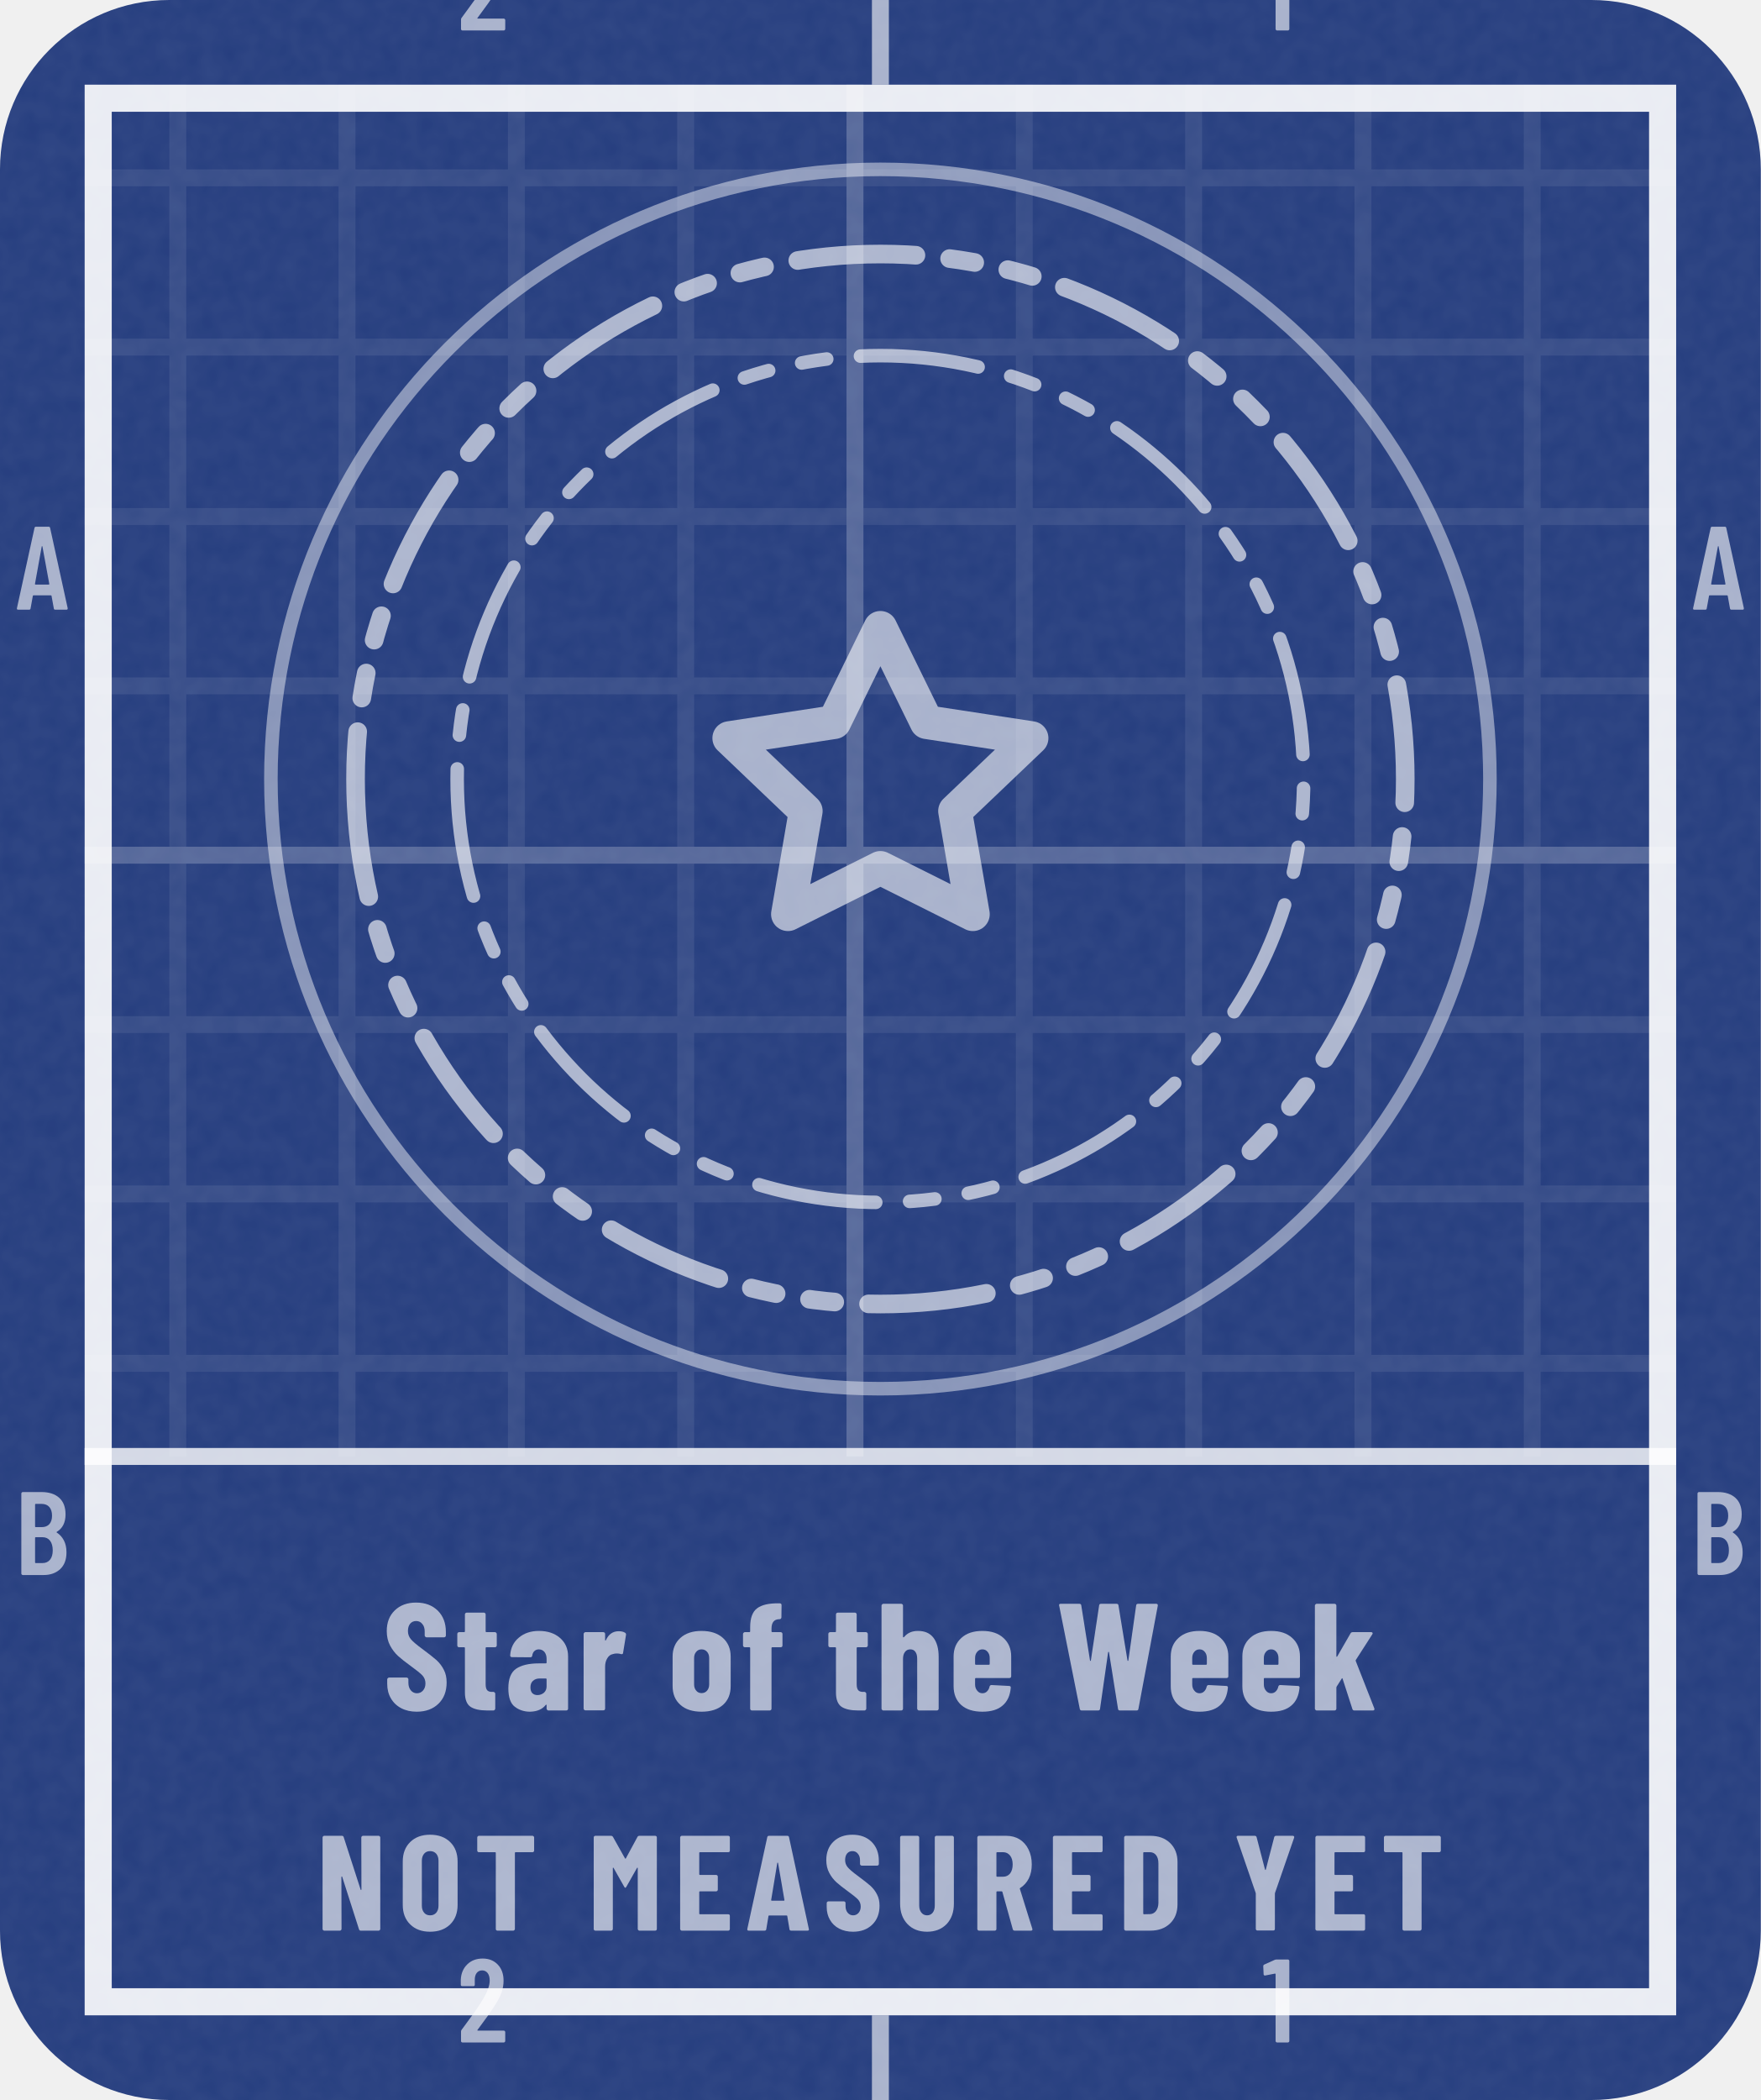
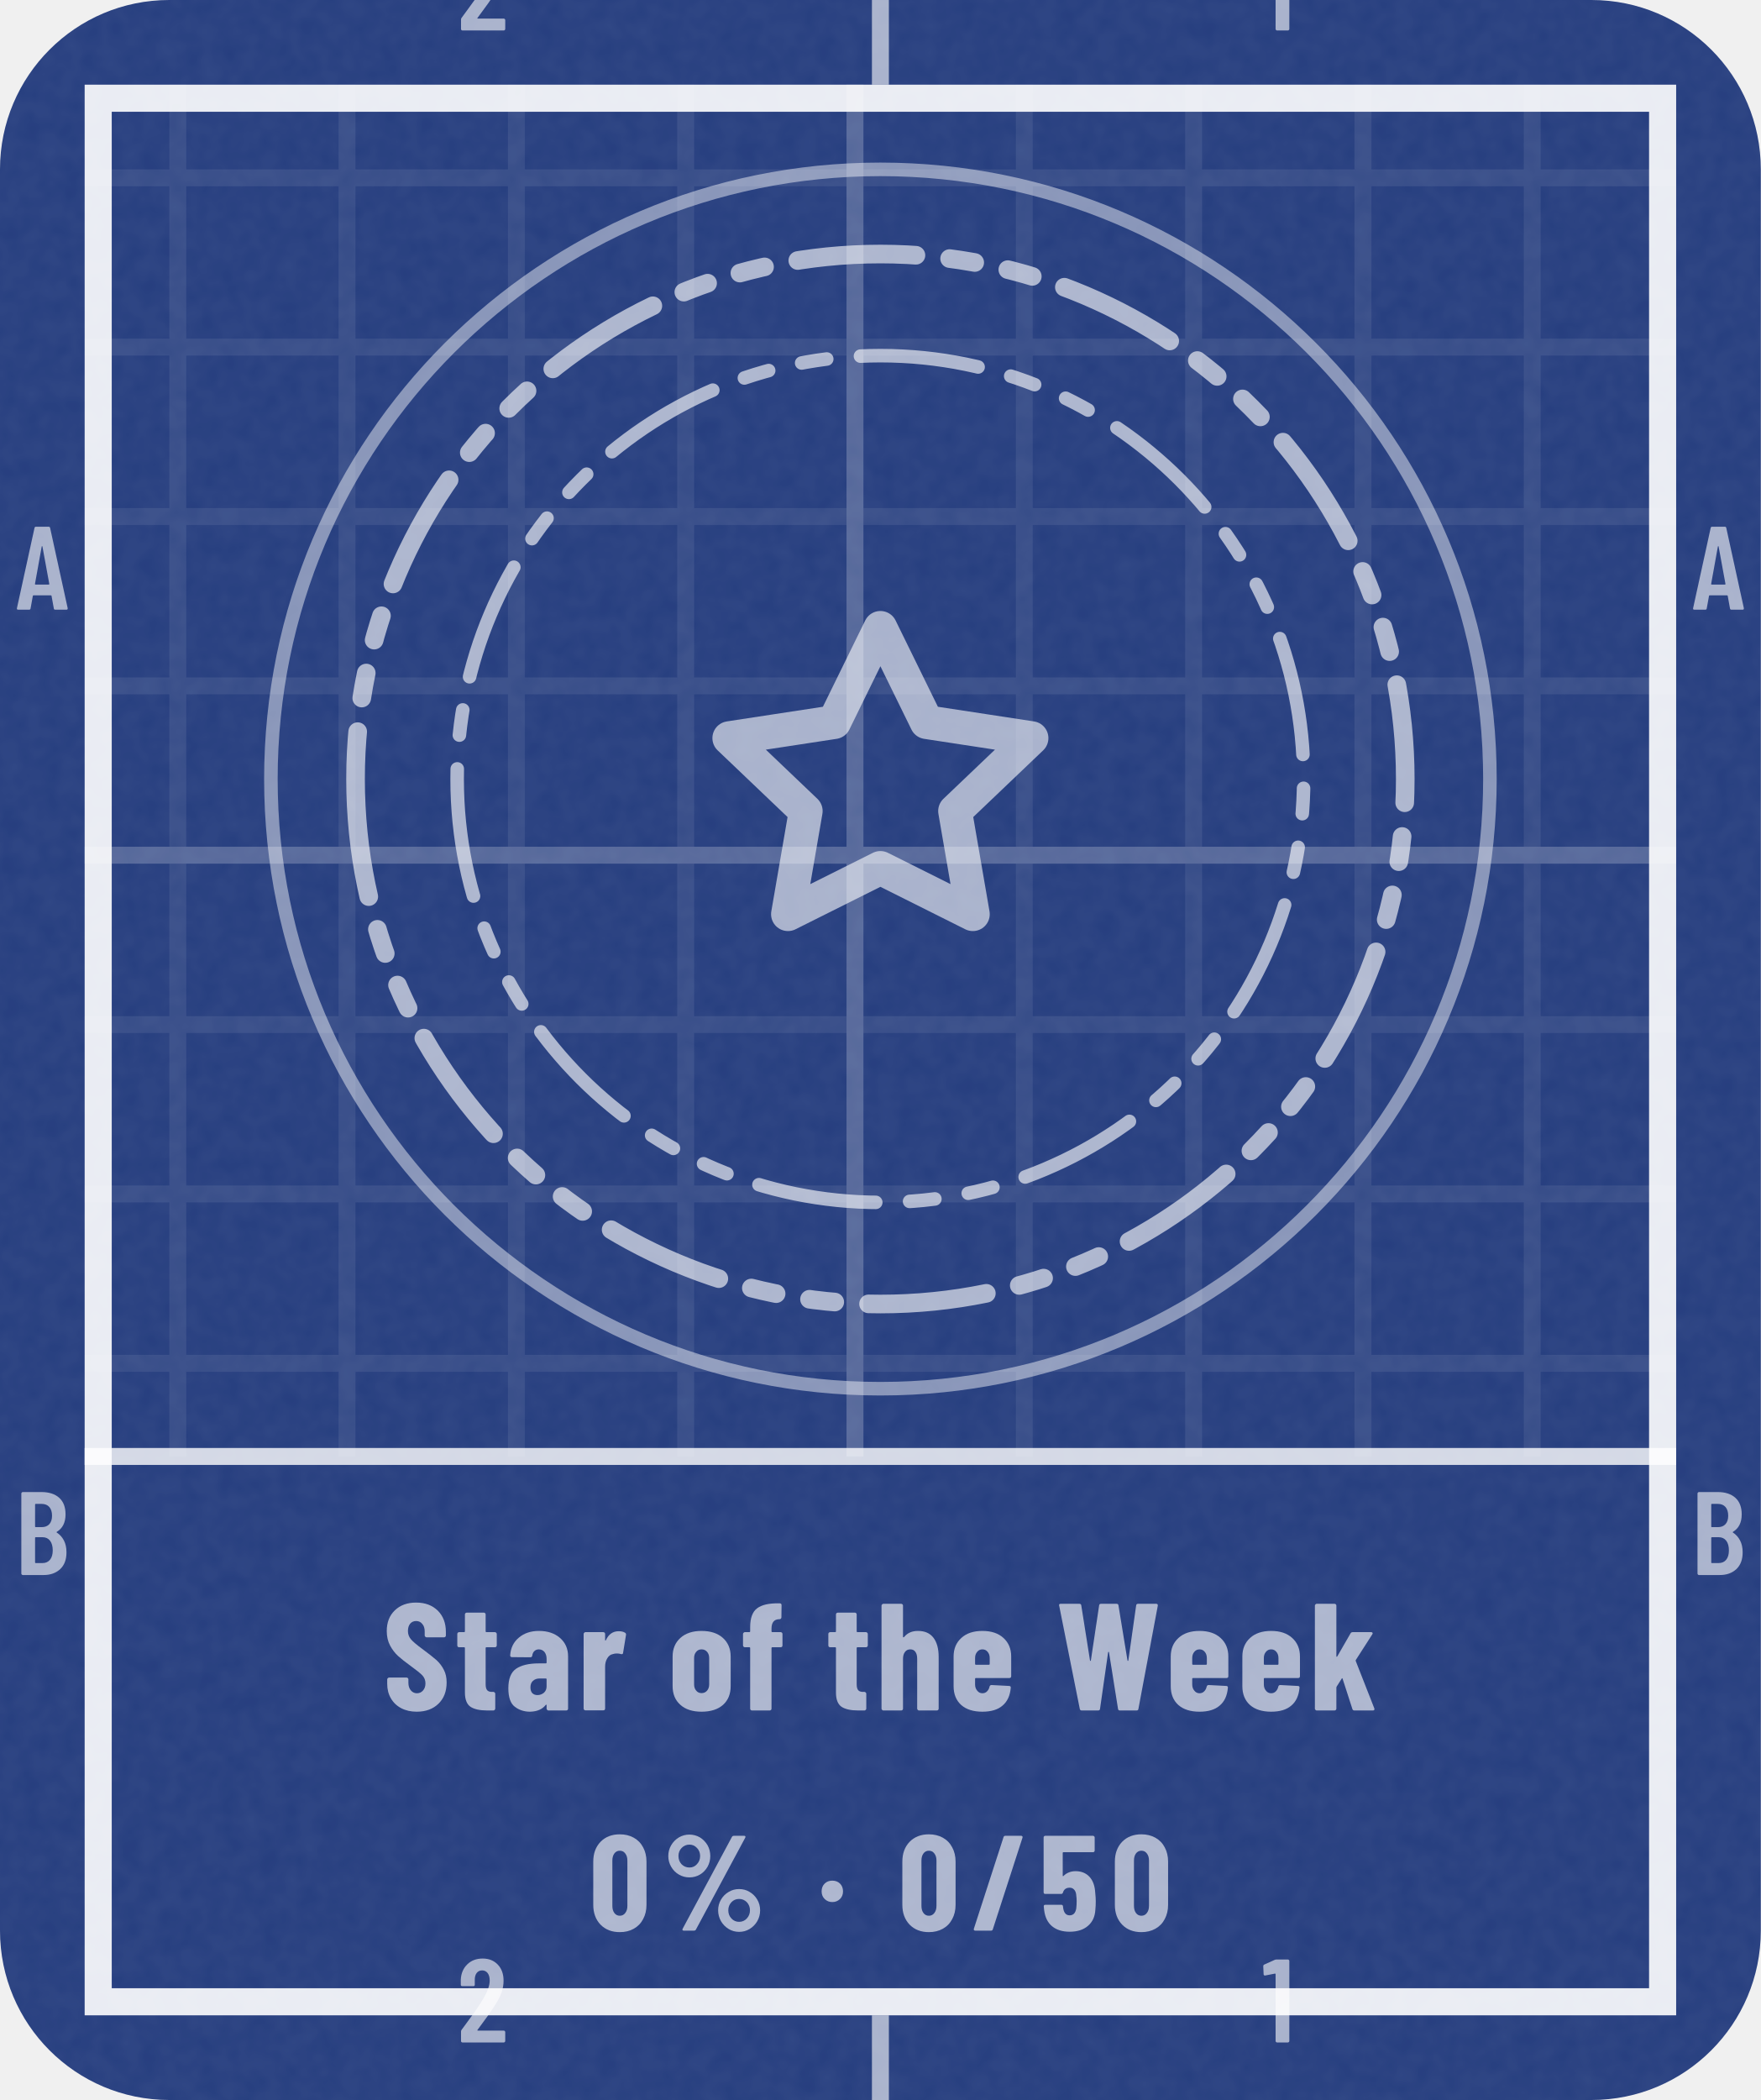
- <svg xmlns="http://www.w3.org/2000/svg" width="104" height="124" viewBox="0 0 104 124" role="img" aria-label="Star of the Week: not measured yet">
+ <svg xmlns="http://www.w3.org/2000/svg" width="104" height="124" viewBox="0 0 104 124" role="img" aria-label="Star of the Week: 0% (0 of 50)">
  <style>@keyframes pl{from{stroke-dashoffset:1}}.pl{stroke-dasharray:1;animation:pl 1.6s cubic-bezier(.3,0,.2,1) .15s both}@media (prefers-reduced-motion:reduce){.pl,.sp{animation:none}.sh,.bu{display:none}}</style>
  <defs>
    <clipPath id="kc1">
      <rect x="0" y="0" width="104" height="124" rx="10" />
    </clipPath>
    <filter id="kn2" x="0" y="0" width="100%" height="100%">
      <feTurbulence type="fractalNoise" baseFrequency=".85" numOctaves="2" stitchTiles="stitch" />
      <feColorMatrix values="0 0 0 0 1 0 0 0 0 1 0 0 0 0 1 0 0 0 0.06 0" />
    </filter>
    <pattern id="kp3" width="10" height="10" patternUnits="userSpaceOnUse">
      <path d="M10 .5H.5V10" fill="none" stroke="#FFFFFF" stroke-opacity="0.075" />
    </pattern>
    <pattern id="kp4" width="50" height="50" patternUnits="userSpaceOnUse">
      <path d="M50 .5H.5V50" fill="none" stroke="#FFFFFF" stroke-opacity="0.16" />
    </pattern>
    <clipPath id="kc5">
      <path clip-rule="evenodd" d="M5 5h94v114h-94zM5 86h94v33h-94z" />
    </clipPath>
    <path id="m49" d="M122 700H218Q223 700 226 696Q230 693 230 688V12Q230 7 226 4Q223 0 218 0H126Q121 0 118 4Q114 7 114 12V576Q114 578 112 580Q111 582 109 581L27 565H24Q13 565 13 576L10 643Q10 653 18 657L107 697Q114 700 122 700Z" />
    <path id="m50" d="M173 100H392Q397 100 400 96Q404 93 404 88V12Q404 7 400 4Q397 0 392 0H43Q38 0 34 4Q31 7 31 12V92Q31 101 36 107L75 160Q114 212 152 266Q189 320 215 363Q273 459 273 522Q273 562 256 585Q238 608 209 608Q180 608 163 586Q146 563 147 526V487Q147 482 144 478Q140 475 135 475H41Q36 475 32 478Q29 482 29 487V530Q33 610 84 659Q134 708 214 708Q293 708 342 656Q390 605 390 521Q390 471 373 422Q356 373 319 317Q294 277 260 229Q225 181 214 166Q184 126 170 106Q168 104 169 102Q170 100 173 100Z" />
    <path id="m65" d="M325 11 306 116Q306 121 300 121H154Q148 121 148 116L129 11Q128 0 116 0H25Q11 0 14 13L162 689Q164 700 175 700H281Q292 700 294 689L442 13V9Q442 0 431 0H338Q326 0 325 11ZM171 212H282Q288 212 287 217L229 533Q228 536 226 536Q224 536 223 533L166 217Q165 212 171 212Z" />
    <path id="m66" d="M242 0H66Q61 0 58 4Q54 7 54 12V688Q54 693 58 696Q61 700 66 700H224Q319 700 373 652Q427 604 427 512Q427 409 354 365Q349 362 352 359Q391 334 413 292Q435 250 435 192Q435 100 382 50Q328 0 242 0ZM170 595V409Q170 404 175 404H226Q267 404 290 429Q313 454 313 500Q313 548 290 574Q267 600 226 600H175Q170 600 170 595ZM319 208Q319 260 296 290Q273 319 233 319H175Q170 319 170 314V106Q170 101 175 101H233Q273 101 296 129Q319 157 319 208Z" />
-     <path id="n65" d="M325 11 309 107Q309 112 303 112H176Q170 112 170 107L154 11Q153 0 141 0H24Q11 0 14 13L161 689Q163 700 174 700H309Q320 700 322 689L468 13L469 9Q469 0 458 0H338Q326 0 325 11ZM194 221H284Q289 221 288 226L241 499Q240 502 238 502Q236 502 235 499L190 226Q190 221 194 221Z" />
-     <path id="n68" d="M44 12V688Q44 693 48 696Q51 700 56 700H237Q328 700 383 647Q438 594 438 506V194Q438 106 383 53Q328 0 237 0H56Q51 0 48 4Q44 7 44 12ZM190 121 235 122Q262 123 279 145Q296 167 297 203V497Q297 535 280 557Q263 579 234 579H190Q185 579 185 574V126Q185 121 190 121Z" />
-     <path id="n69" d="M399 579H190Q185 579 185 574V416Q185 411 190 411H310Q315 411 318 408Q322 404 322 399V302Q322 297 318 294Q315 290 310 290H190Q185 290 185 285V126Q185 121 190 121H399Q404 121 408 118Q411 114 411 109V12Q411 7 408 4Q404 0 399 0H56Q51 0 48 4Q44 7 44 12V688Q44 693 48 696Q51 700 56 700H399Q404 700 408 696Q411 693 411 688V591Q411 586 408 582Q404 579 399 579Z" />
-     <path id="n77" d="M379 700H495Q500 700 504 696Q507 693 507 688V12Q507 7 504 4Q500 0 495 0H378Q373 0 370 4Q366 7 366 12V461Q366 465 364 465Q362 465 360 462L282 324Q277 316 274 316Q271 316 266 324L188 462Q186 465 184 465Q182 465 182 461V12Q182 7 178 4Q175 0 170 0H53Q48 0 44 4Q41 7 41 12V688Q41 693 44 696Q48 700 53 700H168Q178 700 183 692L272 533Q275 529 278 533L364 692Q368 700 379 700Z" />
-     <path id="n78" d="M342 700H458Q463 700 466 696Q470 693 470 688V12Q470 7 466 4Q463 0 458 0H326Q316 0 313 10L189 397Q188 400 186 400Q183 399 183 396L184 12Q184 7 180 4Q177 0 172 0H56Q51 0 48 4Q44 7 44 12V688Q44 693 48 696Q51 700 56 700H187Q197 700 200 690L325 303Q326 300 328 300Q331 301 331 304L330 688Q330 693 334 696Q337 700 342 700Z" />
-     <path id="n79" d="M34 190V510Q34 600 89 654Q144 708 236 708Q328 708 384 654Q439 600 439 510V190Q439 100 384 46Q328 -8 236 -8Q144 -8 89 46Q34 100 34 190ZM298 184V516Q298 548 281 568Q264 587 236 587Q208 587 192 568Q175 548 175 516V184Q175 152 192 132Q208 113 236 113Q264 113 281 132Q298 152 298 184Z" />
-     <path id="n82" d="M306 10 229 286Q227 290 224 290H190Q185 290 185 285V12Q185 7 182 4Q178 0 173 0H56Q51 0 48 4Q44 7 44 12V688Q44 693 48 696Q51 700 56 700H258Q313 700 356 674Q399 647 422 599Q446 551 446 489Q446 430 424 385Q401 340 361 315Q359 314 358 312Q357 311 358 309L450 14L451 10Q451 0 440 0H320Q309 0 306 10ZM185 574V403Q185 398 190 398H235Q266 398 286 422Q305 447 305 488Q305 530 286 554Q266 579 235 579H190Q185 579 185 574Z" />
+     <path id="n37" d="M44 551Q44 594 65 630Q86 666 122 688Q158 709 200 709Q242 709 278 688Q313 666 334 630Q354 594 354 551Q354 508 334 472Q313 435 278 414Q242 393 200 393Q158 393 122 414Q86 435 65 472Q44 508 44 551ZM150 14 514 692Q518 700 529 700H604Q611 700 613 696Q615 692 612 686L248 8Q244 0 233 0H158Q151 0 149 4Q147 8 150 14ZM279 551Q279 586 256 610Q233 635 200 635Q166 635 142 610Q119 586 119 551Q119 515 142 490Q166 466 200 466Q234 466 256 491Q279 516 279 551ZM412 150Q412 193 433 229Q454 265 490 286Q525 307 567 307Q609 307 644 286Q680 265 701 229Q722 193 722 150Q722 107 701 70Q680 34 644 12Q609 -9 567 -9Q525 -9 490 12Q454 34 433 70Q412 107 412 150ZM647 150Q647 185 624 210Q600 234 567 234Q533 234 510 210Q487 185 487 150Q487 114 510 90Q533 65 567 65Q601 65 624 90Q647 115 647 150Z" />
+     <path id="n47" d="M18 14 237 690Q240 700 250 700H367Q373 700 376 696Q379 693 377 686L158 10Q155 0 145 0H28Q22 0 19 4Q16 7 18 14Z" />
+     <path id="n48" d="M30 191V509Q30 600 84 656Q138 711 226 711Q284 711 329 686Q374 661 398 615Q423 569 423 509V191Q423 131 398 85Q374 39 329 14Q284 -11 226 -11Q138 -11 84 44Q30 100 30 191ZM282 183V517Q282 550 266 570Q251 590 226 590Q201 590 186 570Q171 550 171 517V183Q171 150 186 130Q201 110 226 110Q251 110 266 130Q282 150 282 183Z" />
+     <path id="n53" d="M416 218Q416 185 413 155Q409 78 358 35Q308 -8 223 -8Q143 -8 94 32Q45 72 35 151L32 179Q32 191 44 191H161Q173 191 174 179Q174 173 176 163Q185 113 223 113Q243 113 256 126Q268 140 272 164Q275 190 275 219Q275 240 271 270Q267 293 254 305Q242 317 223 317Q185 317 174 282Q171 271 161 271H43Q38 271 34 274Q31 278 31 283V688Q31 693 34 696Q38 700 43 700H396Q401 700 404 696Q408 693 408 688V591Q408 586 404 582Q401 579 396 579H177Q172 579 172 574V406Q172 403 174 402Q176 401 178 404Q195 421 218 430Q241 439 267 439Q331 439 370 397Q408 355 412 280Q416 242 416 218Z" />
    <path id="n83" d="M30 175V204Q30 209 34 212Q37 216 42 216H157Q162 216 166 212Q169 209 169 204V182Q169 151 185 132Q201 113 225 113Q249 113 265 131Q281 149 281 178Q281 208 261 230Q241 251 183 293Q133 329 102 357Q71 385 49 426Q27 467 27 521Q27 606 80 657Q133 708 220 708Q308 708 362 655Q415 602 415 516V492Q415 487 412 484Q408 480 403 480H288Q283 480 280 484Q276 487 276 492V519Q276 550 260 568Q245 587 220 587Q196 587 181 570Q166 552 166 521Q166 491 185 468Q204 445 260 404Q322 358 354 330Q385 301 402 266Q420 232 420 184Q420 96 366 44Q312 -8 224 -8Q166 -8 122 15Q78 38 54 80Q30 121 30 175Z" />
-     <path id="n84" d="M444 688V591Q444 586 440 582Q437 579 432 579H307Q302 579 302 574V12Q302 7 298 4Q295 0 290 0H173Q168 0 164 4Q161 7 161 12V574Q161 579 156 579H36Q31 579 28 582Q24 586 24 591V688Q24 693 28 696Q31 700 36 700H432Q437 700 440 696Q444 693 444 688Z" />
-     <path id="n85" d="M41 199V688Q41 693 44 696Q48 700 53 700H170Q175 700 178 696Q182 693 182 688V185Q182 153 198 133Q214 113 240 113Q266 113 282 133Q297 153 297 185V688Q297 693 300 696Q304 700 309 700H426Q431 700 434 696Q438 693 438 688V199Q438 105 384 48Q329 -8 240 -8Q150 -8 96 48Q41 105 41 199Z" />
    <path id="n87" d="M156 11 21 687 20 691Q20 700 31 700H153Q165 700 166 689L223 329Q224 325 226 325Q228 325 229 329L283 689Q284 700 296 700H397Q409 700 410 689L469 329Q470 325 472 325Q474 325 475 329L526 689Q527 700 539 700H657Q670 700 668 687L541 11Q540 0 528 0H420Q408 0 407 11L348 381Q347 385 345 385Q343 385 342 381L289 11Q288 0 276 0H169Q158 0 156 11Z" />
-     <path id="n89" d="M166 13V273L165 279L25 686Q24 688 24 691Q24 700 35 700H158Q169 700 172 690L234 451Q235 448 237 448Q239 448 240 451L302 690Q305 700 316 700H439Q445 700 448 696Q451 693 449 686L308 279L307 273V13Q307 8 304 4Q300 1 295 1H178Q173 1 170 4Q166 8 166 13Z" />
    <path id="n97" d="M415 355V12Q415 7 412 4Q408 0 403 0H286Q281 0 278 4Q274 7 274 12V34Q274 37 272 38Q270 39 268 36Q235 -6 166 -8Q108 -8 66 24Q23 56 23 146Q23 239 74 274Q126 309 223 309H269Q274 309 274 314V339Q274 366 260 384Q245 401 223 401Q206 401 194 390Q183 380 180 361Q179 349 167 349L47 350Q35 350 35 362Q40 435 92 478Q144 522 224 522Q309 522 362 476Q415 430 415 355ZM274 158V205Q274 210 269 210H228Q201 210 184 194Q168 179 168 152Q168 127 180 114Q193 101 214 101Q237 101 256 116Q274 132 274 158Z" />
    <path id="n101" d="M397 213H177Q172 213 172 208V171Q172 146 186 130Q199 113 220 113Q239 113 251 126Q263 138 267 157Q270 167 280 167L395 161Q400 161 404 158Q407 154 406 148Q399 71 352 32Q306 -8 220 -8Q131 -8 81 36Q31 81 31 160V354Q31 430 82 476Q132 522 220 522Q308 522 358 476Q409 430 409 354V225Q409 220 406 216Q402 213 397 213ZM172 344V305Q172 300 177 300H263Q268 300 268 305V344Q268 369 254 385Q241 401 220 401Q199 401 186 385Q172 369 172 344Z" />
    <path id="n102" d="M277 502V427Q277 422 274 418Q270 415 265 415H210Q205 415 205 410V12Q205 7 202 4Q198 0 193 0H77Q72 0 68 4Q65 7 65 12V410Q65 415 60 415H30Q25 415 22 418Q18 422 18 427V502Q18 507 22 510Q25 514 30 514H60Q65 514 65 519V546Q65 636 110 670Q156 705 255 703H259Q264 703 268 700Q271 696 271 691L270 611Q270 606 266 602Q263 599 258 599H256Q205 598 205 537V519Q205 514 210 514H265Q270 514 274 510Q277 507 277 502Z" />
    <path id="n104" d="M413 351V12Q413 7 410 4Q406 0 401 0H284Q279 0 276 4Q272 7 272 12V340Q272 369 260 385Q249 401 227 401Q204 401 192 384Q179 368 179 338V12Q179 7 176 4Q172 0 167 0H50Q45 0 42 4Q38 7 38 12V688Q38 693 42 696Q45 700 50 700H167Q172 700 176 696Q179 693 179 688V483Q179 480 182 480Q184 480 188 484Q220 522 277 522Q345 522 379 477Q413 432 413 351Z" />
    <path id="n107" d="M38 12V688Q38 693 42 696Q45 700 50 700H167Q172 700 176 696Q179 693 179 688V357Q179 353 181 352Q183 352 185 355L272 506Q276 514 287 514H407Q414 514 416 510Q419 506 415 500L307 332Q305 328 306 325L428 14Q429 12 429 9Q429 0 418 0H297Q287 0 284 10L220 208Q219 211 217 212Q215 212 214 209L181 157Q179 153 179 151V12Q179 7 176 4Q172 0 167 0H50Q45 0 42 4Q38 7 38 12Z" />
    <path id="n111" d="M31 160V354Q31 430 82 476Q133 522 221 522Q310 522 361 476Q412 430 412 354V160Q412 82 362 37Q311 -8 221 -8Q132 -8 82 37Q31 82 31 160ZM271 171V344Q271 369 257 385Q243 401 221 401Q199 401 186 385Q172 369 172 344V171Q172 146 186 130Q199 114 221 114Q243 114 257 130Q271 146 271 171Z" />
    <path id="n114" d="M310 510Q318 505 316 495L297 378Q296 367 283 370Q272 374 256 374Q241 374 230 370Q207 366 193 342Q179 319 179 288V13Q179 8 176 4Q172 1 167 1H50Q45 1 42 4Q38 8 38 13V502Q38 507 42 510Q45 514 50 514H167Q172 514 176 510Q179 507 179 502V463Q179 459 180 458Q182 458 184 461Q211 520 268 520Q295 520 310 510Z" />
    <path id="n116" d="M260 415H204Q199 415 199 410V172Q199 143 210 132Q221 121 243 122H250Q255 122 258 118Q262 115 262 110V12Q262 7 258 4Q255 0 250 0H210Q137 0 100 24Q63 49 63 118V410Q63 415 58 415H25Q20 415 16 418Q13 422 13 427V502Q13 507 16 510Q20 514 25 514H58Q63 514 63 519V630Q63 635 66 638Q70 642 75 642H187Q192 642 196 638Q199 635 199 630V519Q199 514 204 514H260Q265 514 268 510Q272 507 272 502V427Q272 422 268 418Q265 415 260 415Z" />
+     <path id="n183" d="M34 290Q34 325 56 347Q78 369 113 369Q148 369 170 347Q192 325 192 290Q192 256 170 234Q147 211 113 211Q79 211 56 234Q34 256 34 290Z" />
  </defs>
  <rect y="0" width="104" height="124" rx="10" fill="#253D7E" />
  <rect y="0" width="104" height="124" clip-path="url(#kc1)" filter="url(#kn2)" />
  <g clip-path="url(#kc5)">
    <rect y="0" width="104" height="124" fill="url(#kp3)" />
    <rect y="0" width="104" height="124" fill="url(#kp4)" />
  </g>
  <rect x="5.8" y="5.8" width="92.4" height="112.4" fill="none" stroke="#FFFFFF" stroke-opacity="0.9" stroke-width="1.6" />
  <path d="M52 0V5M52 119V124" stroke="#FFFFFF" stroke-opacity="0.6" />
  <g transform="scale(0.007 -0.007)" fill="#FFFFFF" fill-opacity="0.6">
    <use href="#m50" x="3859" y="-257" />
    <use href="#m50" x="3859" y="-17229" />
    <use href="#m49" x="10649" y="-257" />
    <use href="#m49" x="10649" y="-17229" />
    <use href="#m65" x="129" y="-5143" />
    <use href="#m65" x="14272" y="-5143" />
    <use href="#m66" x="126" y="-13286" />
    <use href="#m66" x="14269" y="-13286" />
  </g>
  <path d="M5 86H99" stroke="#FFFFFF" stroke-opacity=".8" stroke-width="1" />
  <circle cx="52" cy="46" r="36" fill="none" stroke="#FFFFFF" stroke-opacity=".45" stroke-width=".8" />
  <path d="M21 46a31 31 0 1 0 62 0a31 31 0 1 0 -62 0Z" fill="none" stroke="#FFFFFF" stroke-width="1.1" stroke-opacity="0.62" stroke-dasharray="7 2 1.5 2 1.5 2" stroke-linejoin="round" stroke-linecap="round" />
  <path d="M27 46a25 25 0 1 0 50 0a25 25 0 1 0 -50 0Z" fill="none" stroke="#FFFFFF" stroke-width="0.8" stroke-opacity="0.62" stroke-dasharray="7 2 1.5 2 1.5 2" stroke-linejoin="round" stroke-linecap="round" />
  <g transform="translate(39.4 33.4) scale(1.05)" fill="none" stroke="#FFFFFF" stroke-width="1.9" stroke-linecap="round" stroke-linejoin="round" stroke-opacity="0.6">
    <path d="M12 3.5l2.6 5.3 5.9.9-4.3 4.1 1 5.8L12 17l-5.2 2.6 1-5.8L3.5 9.7l5.9-.9z" />
  </g>
  <g transform="translate(22.6 101) scale(0.009 -0.009)" fill="#FFFFFF" fill-opacity="0.62">
    <use href="#n83" x="0" />
    <use href="#n116" x="477" />
    <use href="#n97" x="802" />
    <use href="#n114" x="1281" />
    <use href="#n111" x="1872" />
    <use href="#n102" x="2347" />
    <use href="#n116" x="2912" />
    <use href="#n104" x="3236" />
    <use href="#n101" x="3716" />
    <use href="#n87" x="4419" />
    <use href="#n101" x="5141" />
    <use href="#n101" x="5611" />
    <use href="#n107" x="6080" />
  </g>
-   <g transform="translate(18.7 114) scale(0.008 -0.008)" fill="#FFFFFF" fill-opacity="0.62">
-     <use href="#n78" x="0" />
-     <use href="#n79" x="602" />
-     <use href="#n84" x="1162" />
-     <use href="#n77" x="2005" />
-     <use href="#n69" x="2640" />
-     <use href="#n65" x="3166" />
-     <use href="#n83" x="3736" />
-     <use href="#n85" x="4267" />
-     <use href="#n82" x="4834" />
-     <use href="#n69" x="5392" />
-     <use href="#n68" x="5918" />
-     <use href="#n89" x="6768" />
-     <use href="#n69" x="7330" />
-     <use href="#n84" x="7856" />
+   <g transform="translate(34.8 114) scale(0.008 -0.008)" fill="#FFFFFF" fill-opacity="0.62">
+     <use href="#n48" x="0" />
+     <use href="#n37" x="540" />
+     <use href="#n183" x="1682" />
+     <use href="#n48" x="2282" />
+     <use href="#n47" x="2822" />
+     <use href="#n53" x="3324" />
+     <use href="#n48" x="3851" />
  </g>
</svg>
